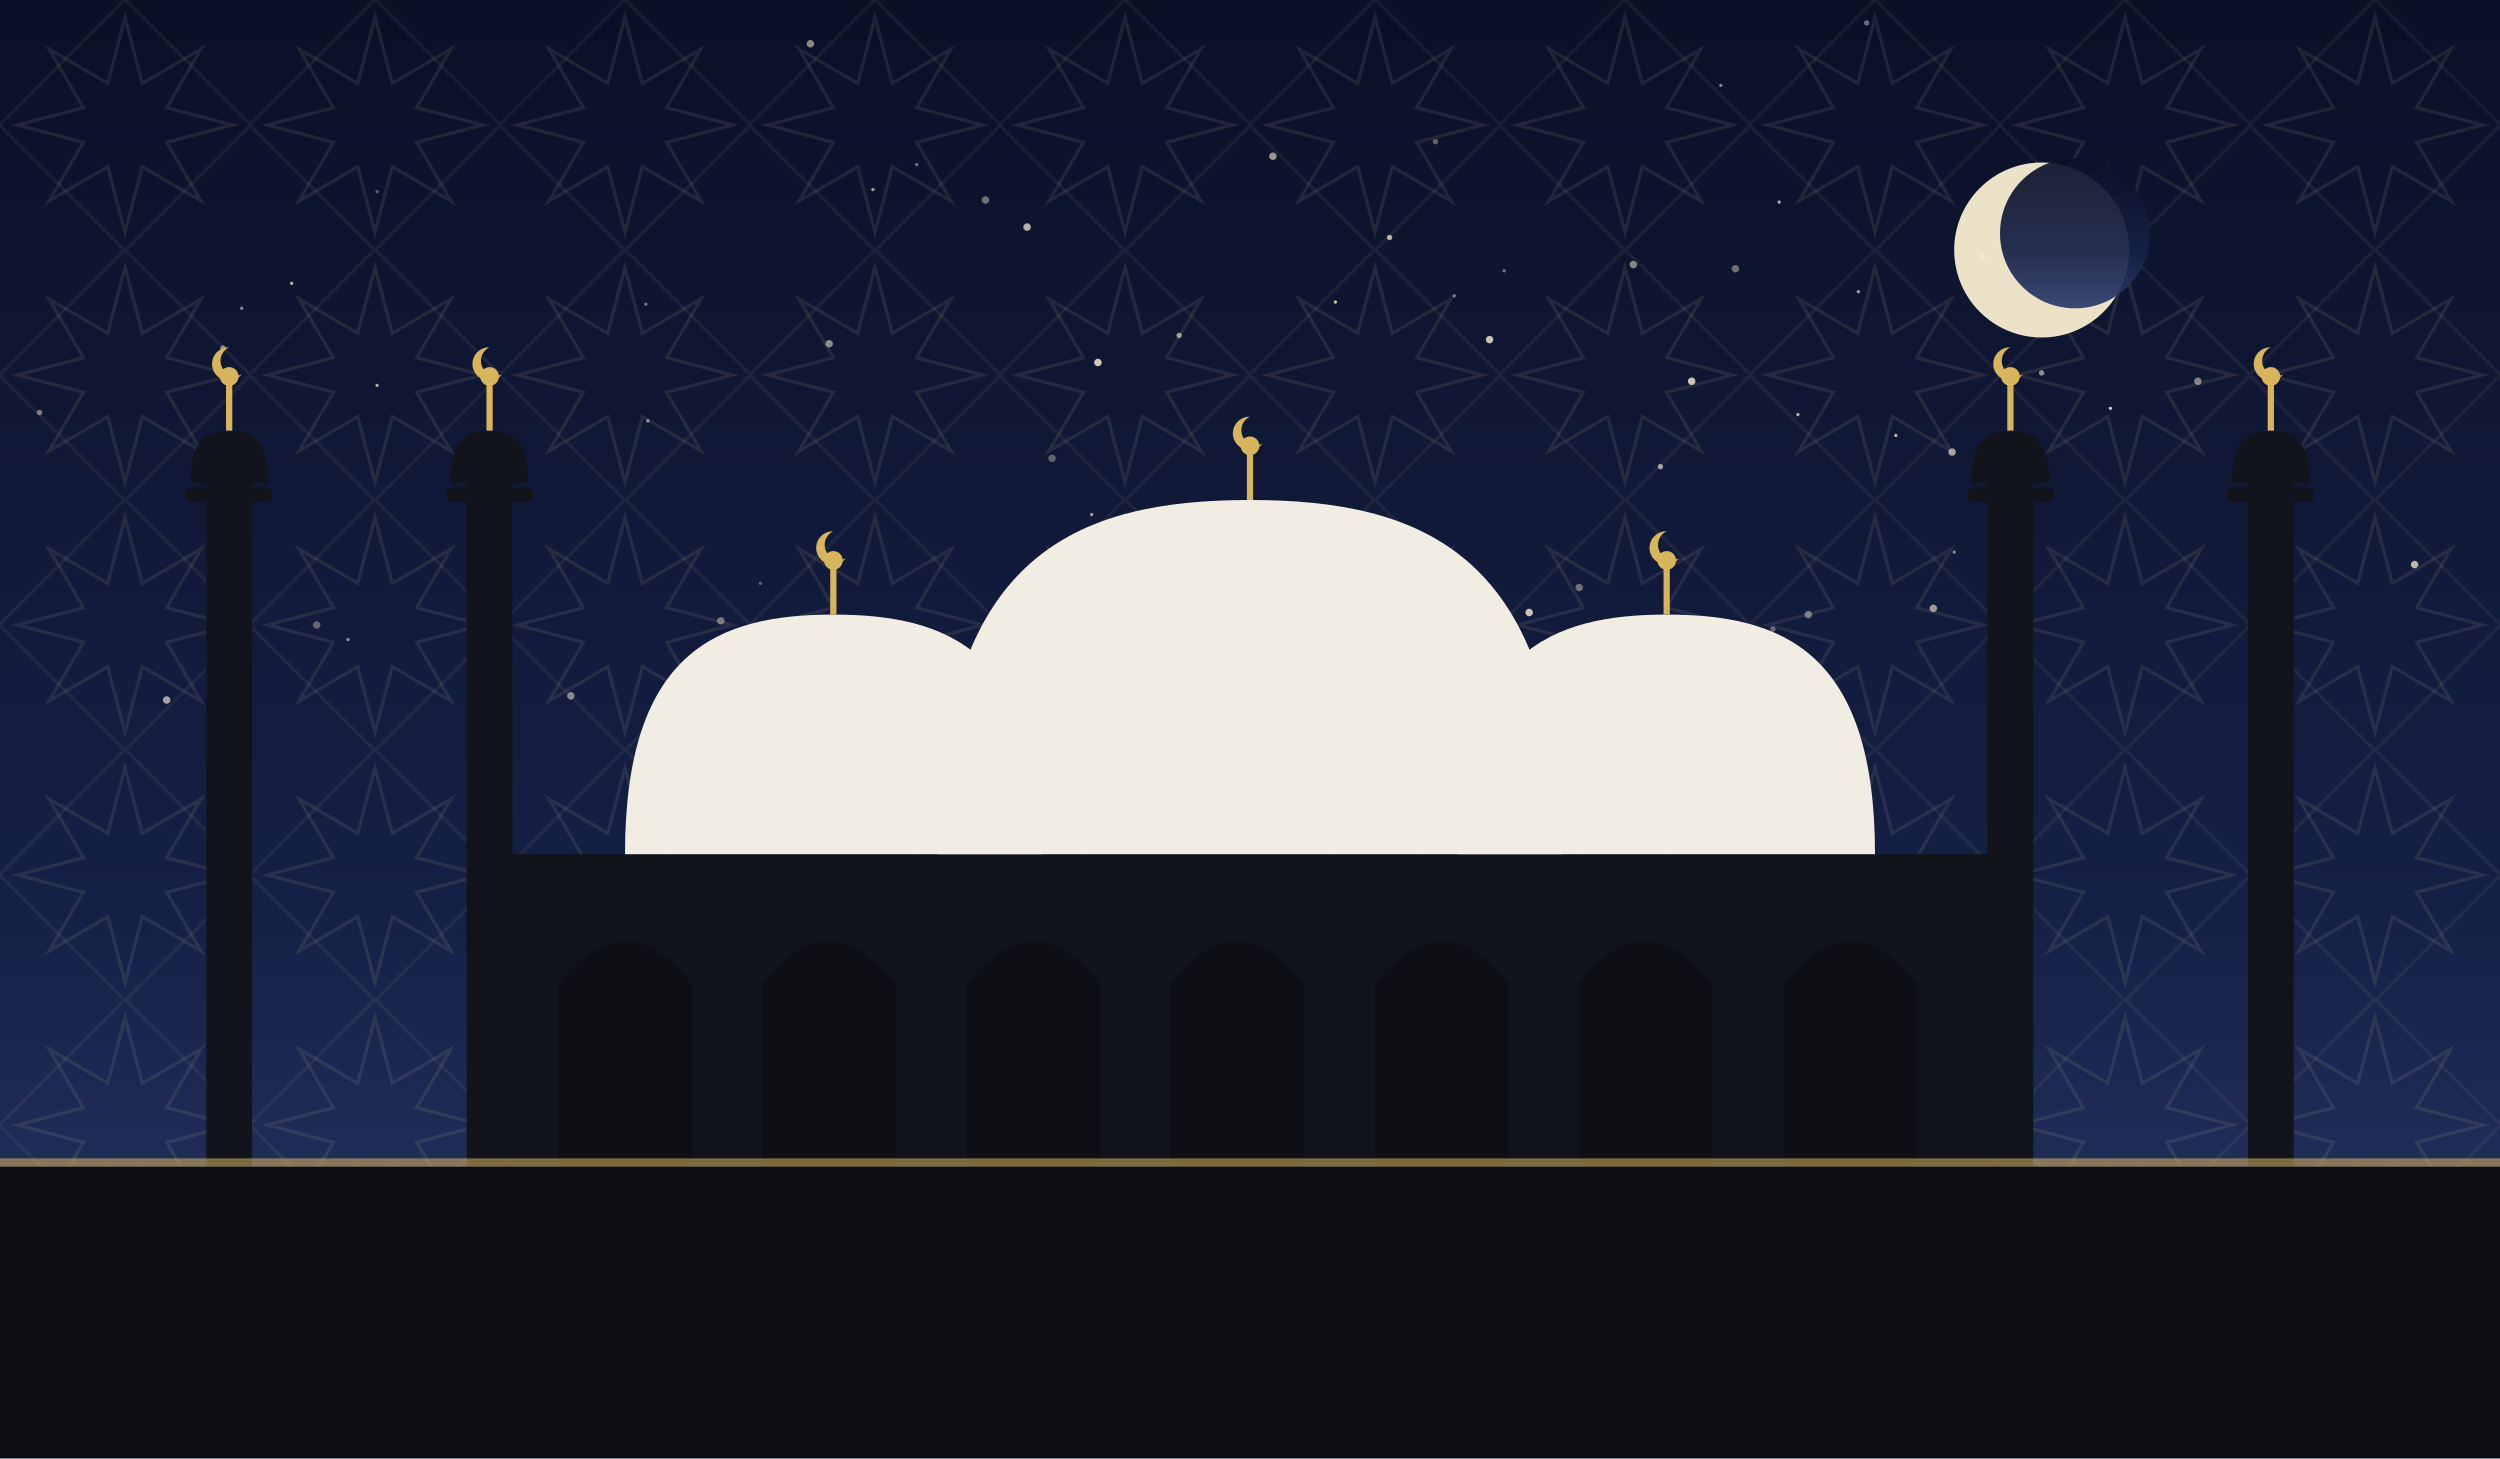
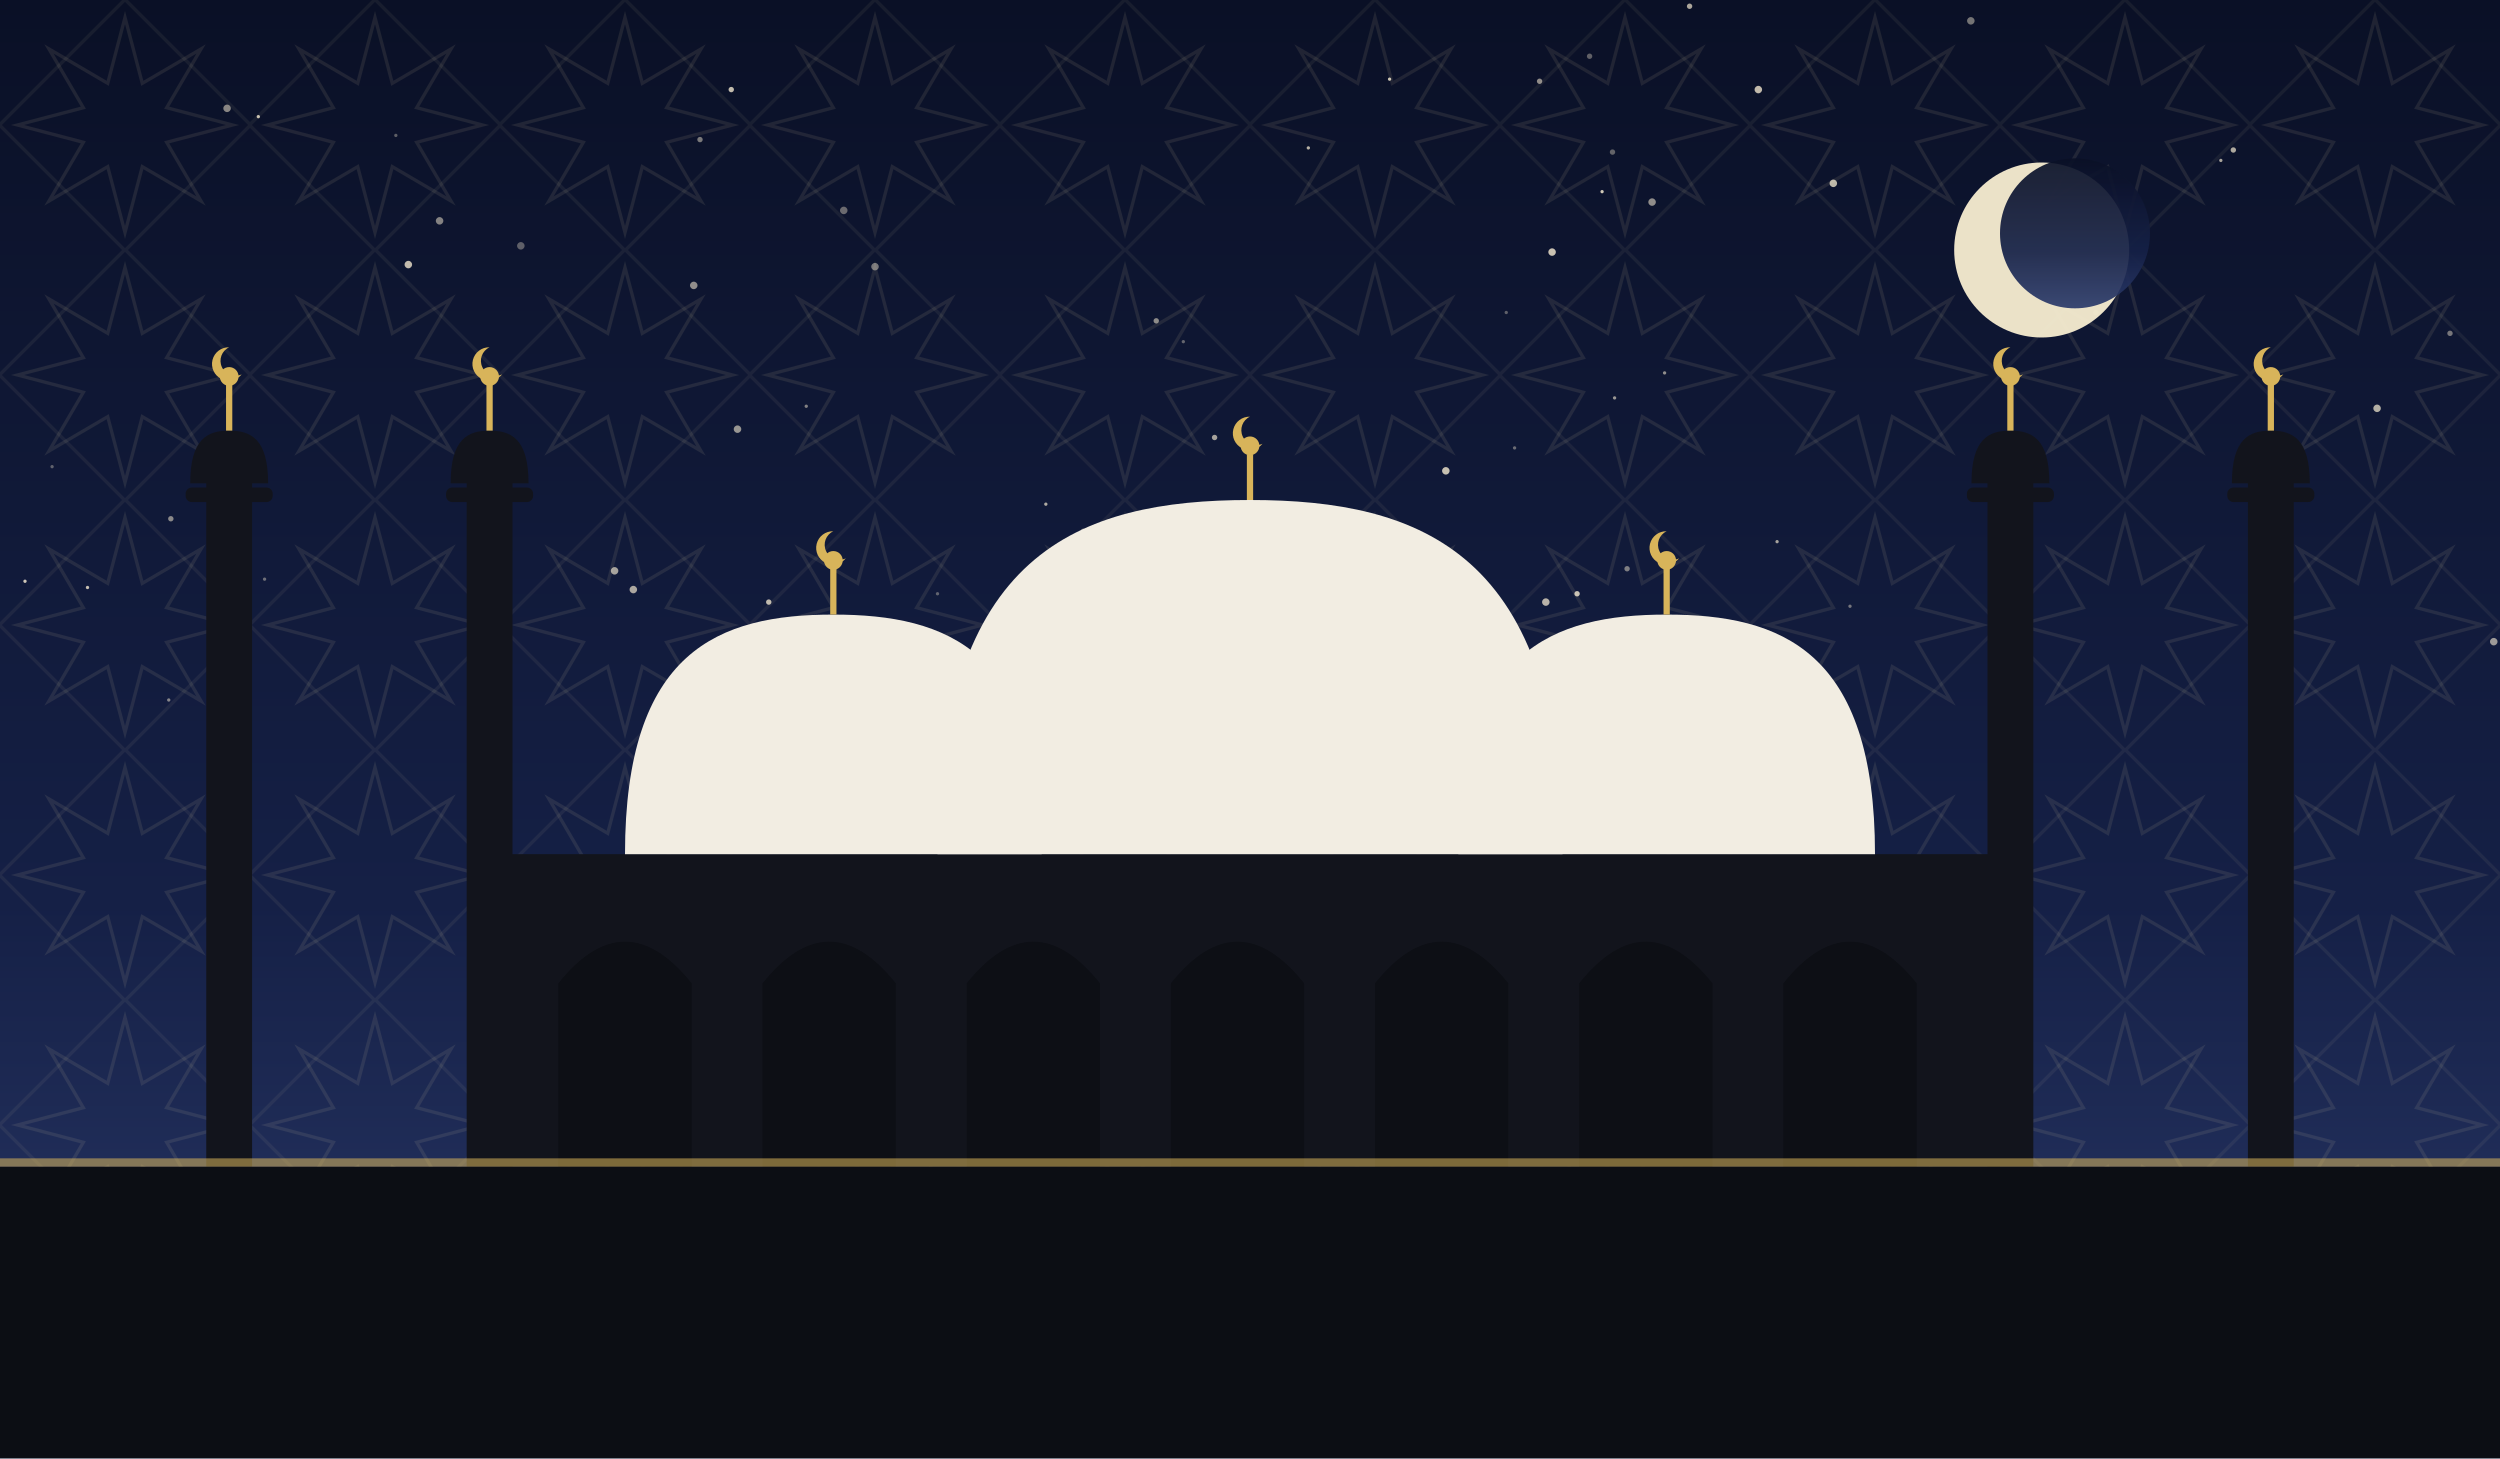
<svg xmlns="http://www.w3.org/2000/svg" viewBox="0 0 1200 700" role="img">
  <defs>
    <linearGradient id="sky" x1="0" y1="0" x2="0" y2="1">
      <stop offset="0" stop-color="#0a1026" />
      <stop offset="0.62" stop-color="#152046" />
      <stop offset="1" stop-color="#2b3a6b" />
    </linearGradient>
    <pattern id="g1" width="120" height="120" patternUnits="userSpaceOnUse">
      <polygon points="111.6,60.0 80.0,68.3 96.5,96.5 68.3,80.0 60.0,111.6 51.7,80.0 23.5,96.5 40.0,68.3 8.4,60.0 40.0,51.7 23.5,23.5 51.7,40.0 60.0,8.4 68.3,40.0 96.5,23.5 80.0,51.7" fill="none" stroke="#e8d9a8" stroke-width="1.6" opacity="0.1" />
      <rect x="17.4" y="17.4" width="85.2" height="85.2" fill="none" stroke="#e8d9a8" stroke-width="1.6" opacity="0.07" transform="rotate(45 60.0 60.0)" />
    </pattern>
  </defs>
  <rect width="1200" height="700" fill="url(#sky)" />
  <rect width="1200" height="700" fill="url(#g1)" />
-   <circle cx="274" cy="334" r="1.8" fill="#f7ecd2" opacity="0.51" />
-   <circle cx="980" cy="179" r="1.3" fill="#f7ecd2" opacity="0.55" />
-   <circle cx="1055" cy="183" r="1.8" fill="#f7ecd2" opacity="0.50" />
-   <circle cx="667" cy="114" r="1.3" fill="#f7ecd2" opacity="0.73" />
-   <circle cx="80" cy="336" r="1.8" fill="#f7ecd2" opacity="0.65" />
-   <circle cx="566" cy="161" r="1.3" fill="#f7ecd2" opacity="0.61" />
-   <circle cx="181" cy="185" r="0.8" fill="#f7ecd2" opacity="0.70" />
-   <circle cx="1013" cy="196" r="0.8" fill="#f7ecd2" opacity="0.83" />
-   <circle cx="686" cy="318" r="1.8" fill="#f7ecd2" opacity="0.83" />
-   <circle cx="952" cy="123" r="1.3" fill="#f7ecd2" opacity="0.81" />
-   <circle cx="107" cy="167" r="1.3" fill="#f7ecd2" opacity="0.54" />
-   <circle cx="959" cy="118" r="0.8" fill="#f7ecd2" opacity="0.47" />
-   <circle cx="892" cy="140" r="0.8" fill="#f7ecd2" opacity="0.65" />
-   <circle cx="938" cy="265" r="0.8" fill="#f7ecd2" opacity="0.55" />
-   <circle cx="833" cy="129" r="1.8" fill="#f7ecd2" opacity="0.42" />
-   <circle cx="505" cy="220" r="1.8" fill="#f7ecd2" opacity="0.35" />
-   <circle cx="698" cy="142" r="0.8" fill="#f7ecd2" opacity="0.51" />
-   <circle cx="524" cy="247" r="0.8" fill="#f7ecd2" opacity="0.63" />
-   <circle cx="1159" cy="271" r="1.8" fill="#f7ecd2" opacity="0.74" />
-   <circle cx="851" cy="302" r="1.3" fill="#f7ecd2" opacity="0.37" />
-   <circle cx="104" cy="324" r="1.8" fill="#f7ecd2" opacity="0.81" />
-   <circle cx="910" cy="209" r="0.8" fill="#f7ecd2" opacity="0.75" />
-   <circle cx="1085" cy="253" r="0.8" fill="#f7ecd2" opacity="0.40" />
-   <circle cx="797" cy="224" r="1.3" fill="#f7ecd2" opacity="0.63" />
-   <circle cx="310" cy="146" r="0.8" fill="#f7ecd2" opacity="0.45" />
-   <circle cx="896" cy="11" r="1.3" fill="#f7ecd2" opacity="0.41" />
-   <circle cx="611" cy="75" r="1.8" fill="#f7ecd2" opacity="0.60" />
-   <circle cx="343" cy="326" r="0.8" fill="#f7ecd2" opacity="0.53" />
-   <circle cx="116" cy="148" r="0.8" fill="#f7ecd2" opacity="0.53" />
-   <circle cx="482" cy="333" r="1.8" fill="#f7ecd2" opacity="0.41" />
-   <circle cx="937" cy="217" r="1.8" fill="#f7ecd2" opacity="0.64" />
-   <circle cx="689" cy="68" r="1.3" fill="#f7ecd2" opacity="0.37" />
-   <circle cx="722" cy="130" r="0.8" fill="#f7ecd2" opacity="0.45" />
-   <circle cx="868" cy="295" r="1.8" fill="#f7ecd2" opacity="0.45" />
-   <circle cx="863" cy="199" r="0.8" fill="#f7ecd2" opacity="0.72" />
-   <circle cx="635" cy="330" r="1.8" fill="#f7ecd2" opacity="0.35" />
-   <circle cx="928" cy="292" r="1.8" fill="#f7ecd2" opacity="0.61" />
-   <circle cx="854" cy="97" r="0.8" fill="#f7ecd2" opacity="0.73" />
-   <circle cx="389" cy="21" r="1.8" fill="#f7ecd2" opacity="0.54" />
-   <circle cx="181" cy="92" r="0.8" fill="#f7ecd2" opacity="0.37" />
-   <circle cx="734" cy="294" r="1.8" fill="#f7ecd2" opacity="0.81" />
-   <circle cx="440" cy="79" r="0.8" fill="#f7ecd2" opacity="0.45" />
-   <circle cx="715" cy="163" r="1.8" fill="#f7ecd2" opacity="0.80" />
-   <circle cx="527" cy="174" r="1.8" fill="#f7ecd2" opacity="0.83" />
-   <circle cx="140" cy="136" r="0.8" fill="#f7ecd2" opacity="0.75" />
-   <circle cx="826" cy="41" r="0.8" fill="#f7ecd2" opacity="0.51" />
-   <circle cx="641" cy="145" r="0.8" fill="#f7ecd2" opacity="0.80" />
-   <circle cx="473" cy="96" r="1.8" fill="#f7ecd2" opacity="0.43" />
-   <circle cx="346" cy="298" r="1.8" fill="#f7ecd2" opacity="0.43" />
-   <circle cx="812" cy="183" r="1.8" fill="#f7ecd2" opacity="0.81" />
-   <circle cx="167" cy="307" r="0.8" fill="#f7ecd2" opacity="0.54" />
-   <circle cx="19" cy="198" r="1.3" fill="#f7ecd2" opacity="0.47" />
-   <circle cx="152" cy="300" r="1.8" fill="#f7ecd2" opacity="0.35" />
-   <circle cx="398" cy="165" r="1.8" fill="#f7ecd2" opacity="0.55" />
-   <circle cx="493" cy="109" r="1.8" fill="#f7ecd2" opacity="0.72" />
-   <circle cx="365" cy="280" r="0.8" fill="#f7ecd2" opacity="0.35" />
-   <circle cx="758" cy="282" r="1.8" fill="#f7ecd2" opacity="0.41" />
-   <circle cx="784" cy="127" r="1.8" fill="#f7ecd2" opacity="0.53" />
-   <circle cx="419" cy="91" r="0.8" fill="#f7ecd2" opacity="0.64" />
-   <circle cx="311" cy="202" r="0.8" fill="#f7ecd2" opacity="0.57" />
+   <circle cx="42" cy="282" r="0.8" fill="#f7ecd2" opacity="0.79" />
+   <circle cx="844" cy="43" r="1.8" fill="#f7ecd2" opacity="0.77" />
+   <circle cx="727" cy="215" r="0.8" fill="#f7ecd2" opacity="0.40" />
+   <circle cx="723" cy="150" r="0.8" fill="#f7ecd2" opacity="0.35" />
+   <circle cx="568" cy="164" r="0.8" fill="#f7ecd2" opacity="0.37" />
+   <circle cx="190" cy="65" r="0.8" fill="#f7ecd2" opacity="0.35" />
+   <circle cx="333" cy="137" r="1.8" fill="#f7ecd2" opacity="0.56" />
+   <circle cx="109" cy="52" r="1.8" fill="#f7ecd2" opacity="0.53" />
+   <circle cx="694" cy="226" r="1.8" fill="#f7ecd2" opacity="0.79" />
+   <circle cx="336" cy="67" r="1.3" fill="#f7ecd2" opacity="0.47" />
+   <circle cx="739" cy="39" r="1.3" fill="#f7ecd2" opacity="0.56" />
+   <circle cx="295" cy="274" r="1.8" fill="#f7ecd2" opacity="0.65" />
+   <circle cx="420" cy="128" r="1.8" fill="#f7ecd2" opacity="0.45" />
+   <circle cx="82" cy="249" r="1.3" fill="#f7ecd2" opacity="0.53" />
+   <circle cx="745" cy="121" r="1.8" fill="#f7ecd2" opacity="0.80" />
+   <circle cx="81" cy="336" r="0.8" fill="#f7ecd2" opacity="0.51" />
+   <circle cx="946" cy="10" r="1.8" fill="#f7ecd2" opacity="0.45" />
+   <circle cx="628" cy="71" r="0.8" fill="#f7ecd2" opacity="0.73" />
+   <circle cx="351" cy="43" r="1.3" fill="#f7ecd2" opacity="0.78" />
+   <circle cx="667" cy="38" r="0.8" fill="#f7ecd2" opacity="0.81" />
+   <circle cx="1072" cy="72" r="1.3" fill="#f7ecd2" opacity="0.69" />
+   <circle cx="774" cy="73" r="1.3" fill="#f7ecd2" opacity="0.37" />
+   <circle cx="757" cy="285" r="1.3" fill="#f7ecd2" opacity="0.80" />
+   <circle cx="853" cy="260" r="0.8" fill="#f7ecd2" opacity="0.65" />
+   <circle cx="798" cy="314" r="1.8" fill="#f7ecd2" opacity="0.57" />
+   <circle cx="520" cy="255" r="1.3" fill="#f7ecd2" opacity="0.35" />
+   <circle cx="763" cy="27" r="1.3" fill="#f7ecd2" opacity="0.36" />
+   <circle cx="639" cy="322" r="1.3" fill="#f7ecd2" opacity="0.43" />
+   <circle cx="124" cy="56" r="0.8" fill="#f7ecd2" opacity="0.79" />
+   <circle cx="1066" cy="77" r="0.8" fill="#f7ecd2" opacity="0.67" />
+   <circle cx="369" cy="289" r="1.3" fill="#f7ecd2" opacity="0.76" />
+   <circle cx="25" cy="224" r="0.8" fill="#f7ecd2" opacity="0.35" />
+   <circle cx="250" cy="118" r="1.8" fill="#f7ecd2" opacity="0.35" />
+   <circle cx="12" cy="279" r="0.8" fill="#f7ecd2" opacity="0.83" />
+   <circle cx="775" cy="191" r="0.8" fill="#f7ecd2" opacity="0.60" />
+   <circle cx="211" cy="106" r="1.8" fill="#f7ecd2" opacity="0.51" />
+   <circle cx="1176" cy="160" r="1.3" fill="#f7ecd2" opacity="0.45" />
+   <circle cx="958" cy="261" r="1.3" fill="#f7ecd2" opacity="0.73" />
+   <circle cx="781" cy="273" r="1.3" fill="#f7ecd2" opacity="0.48" />
+   <circle cx="1197" cy="308" r="1.8" fill="#f7ecd2" opacity="0.61" />
+   <circle cx="502" cy="242" r="0.8" fill="#f7ecd2" opacity="0.69" />
+   <circle cx="304" cy="283" r="1.8" fill="#f7ecd2" opacity="0.67" />
+   <circle cx="387" cy="195" r="0.8" fill="#f7ecd2" opacity="0.50" />
+   <circle cx="583" cy="210" r="1.3" fill="#f7ecd2" opacity="0.65" />
+   <circle cx="628" cy="304" r="1.8" fill="#f7ecd2" opacity="0.47" />
+   <circle cx="450" cy="285" r="0.8" fill="#f7ecd2" opacity="0.35" />
+   <circle cx="793" cy="97" r="1.8" fill="#f7ecd2" opacity="0.56" />
+   <circle cx="769" cy="92" r="0.8" fill="#f7ecd2" opacity="0.83" />
+   <circle cx="354" cy="206" r="1.8" fill="#f7ecd2" opacity="0.59" />
+   <circle cx="196" cy="127" r="1.8" fill="#f7ecd2" opacity="0.77" />
+   <circle cx="799" cy="179" r="0.8" fill="#f7ecd2" opacity="0.56" />
+   <circle cx="555" cy="154" r="1.3" fill="#f7ecd2" opacity="0.55" />
+   <circle cx="880" cy="88" r="1.8" fill="#f7ecd2" opacity="0.75" />
+   <circle cx="742" cy="289" r="1.8" fill="#f7ecd2" opacity="0.73" />
+   <circle cx="405" cy="101" r="1.8" fill="#f7ecd2" opacity="0.40" />
+   <circle cx="1141" cy="196" r="1.8" fill="#f7ecd2" opacity="0.71" />
+   <circle cx="1006" cy="150" r="1.3" fill="#f7ecd2" opacity="0.35" />
+   <circle cx="888" cy="291" r="0.8" fill="#f7ecd2" opacity="0.43" />
+   <circle cx="811" cy="3" r="1.3" fill="#f7ecd2" opacity="0.68" />
+   <circle cx="127" cy="278" r="0.8" fill="#f7ecd2" opacity="0.41" />
  <circle cx="980" cy="120" r="42" fill="#f6ecd0" opacity="0.95" />
  <circle cx="996" cy="112" r="36" fill="url(#sky)" opacity="0.92" />
  <rect x="240" y="410" width="720" height="150" fill="#12141c" />
  <path d="M 268 560 L 268 472 Q 300 432 332 472 L 332 560 Z" fill="#0c0e14" opacity="0.9" />
  <path d="M 366 560 L 366 472 Q 398 432 430 472 L 430 560 Z" fill="#0c0e14" opacity="0.9" />
  <path d="M 464 560 L 464 472 Q 496 432 528 472 L 528 560 Z" fill="#0c0e14" opacity="0.9" />
  <path d="M 562 560 L 562 472 Q 594 432 626 472 L 626 560 Z" fill="#0c0e14" opacity="0.9" />
  <path d="M 660 560 L 660 472 Q 692 432 724 472 L 724 560 Z" fill="#0c0e14" opacity="0.9" />
  <path d="M 758 560 L 758 472 Q 790 432 822 472 L 822 560 Z" fill="#0c0e14" opacity="0.9" />
  <path d="M 856 560 L 856 472 Q 888 432 920 472 L 920 560 Z" fill="#0c0e14" opacity="0.9" />
  <path d="M 450 410 C 450 265.5, 517.5 240, 600 240 C 682.5 240, 750 265.5, 750 410 Z" fill="#f2ede2" />
  <line x1="600" y1="240" x2="600" y2="218" stroke="#d8b45a" stroke-width="3" />
  <circle cx="600" cy="214" r="4.5" fill="#d8b45a" />
  <path d="M 600 200 a 8 8 0 1 0 6 13 a 6.4 6.4 0 1 1 -6 -13 Z" fill="#d8b45a" />
  <path d="M 300 410 C 300 312.25, 345.0 295, 400 295 C 455.0 295, 500 312.25, 500 410 Z" fill="#f2ede2" />
  <line x1="400" y1="295" x2="400" y2="273" stroke="#d8b45a" stroke-width="3" />
  <circle cx="400" cy="269" r="4.5" fill="#d8b45a" />
  <path d="M 400 255 a 8 8 0 1 0 6 13 a 6.4 6.4 0 1 1 -6 -13 Z" fill="#d8b45a" />
  <path d="M 700 410 C 700 312.25, 745.0 295, 800 295 C 855.0 295, 900 312.25, 900 410 Z" fill="#f2ede2" />
  <line x1="800" y1="295" x2="800" y2="273" stroke="#d8b45a" stroke-width="3" />
  <circle cx="800" cy="269" r="4.5" fill="#d8b45a" />
  <path d="M 800 255 a 8 8 0 1 0 6 13 a 6.4 6.4 0 1 1 -6 -13 Z" fill="#d8b45a" />
  <rect x="99.0" y="230" width="22" height="330" fill="#12141c" />
  <rect x="89.1" y="234" width="41.8" height="7" rx="3" fill="#12141c" />
  <path d="M 91.3 232 C 91.3 210.495, 99.715 206.7, 110 206.7 C 120.285 206.7, 128.7 210.495, 128.7 232 Z" fill="#12141c" />
  <line x1="110" y1="206.7" x2="110" y2="184.7" stroke="#d8b45a" stroke-width="3" />
  <circle cx="110" cy="180.7" r="4.5" fill="#d8b45a" />
  <path d="M 110 166.7 a 8 8 0 1 0 6 13 a 6.4 6.4 0 1 1 -6 -13 Z" fill="#d8b45a" />
  <rect x="224.0" y="230" width="22" height="330" fill="#12141c" />
  <rect x="214.1" y="234" width="41.8" height="7" rx="3" fill="#12141c" />
  <path d="M 216.3 232 C 216.3 210.495, 224.715 206.7, 235 206.7 C 245.285 206.7, 253.7 210.495, 253.7 232 Z" fill="#12141c" />
  <line x1="235" y1="206.7" x2="235" y2="184.7" stroke="#d8b45a" stroke-width="3" />
  <circle cx="235" cy="180.7" r="4.5" fill="#d8b45a" />
  <path d="M 235 166.7 a 8 8 0 1 0 6 13 a 6.4 6.4 0 1 1 -6 -13 Z" fill="#d8b45a" />
  <rect x="954.0" y="230" width="22" height="330" fill="#12141c" />
  <rect x="944.1" y="234" width="41.8" height="7" rx="3" fill="#12141c" />
  <path d="M 946.3 232 C 946.3 210.495, 954.715 206.7, 965 206.7 C 975.285 206.7, 983.7 210.495, 983.7 232 Z" fill="#12141c" />
  <line x1="965" y1="206.7" x2="965" y2="184.7" stroke="#d8b45a" stroke-width="3" />
  <circle cx="965" cy="180.7" r="4.5" fill="#d8b45a" />
  <path d="M 965 166.7 a 8 8 0 1 0 6 13 a 6.4 6.4 0 1 1 -6 -13 Z" fill="#d8b45a" />
  <rect x="1079.0" y="230" width="22" height="330" fill="#12141c" />
  <rect x="1069.1" y="234" width="41.8" height="7" rx="3" fill="#12141c" />
  <path d="M 1071.3 232 C 1071.3 210.495, 1079.715 206.7, 1090 206.7 C 1100.285 206.7, 1108.7 210.495, 1108.7 232 Z" fill="#12141c" />
  <line x1="1090" y1="206.7" x2="1090" y2="184.7" stroke="#d8b45a" stroke-width="3" />
  <circle cx="1090" cy="180.7" r="4.5" fill="#d8b45a" />
  <path d="M 1090 166.7 a 8 8 0 1 0 6 13 a 6.4 6.4 0 1 1 -6 -13 Z" fill="#d8b45a" />
  <rect x="0" y="560" width="1200" height="140" fill="#0c0e14" />
  <rect x="0" y="556" width="1200" height="4" fill="#d8b45a" opacity="0.55" />
</svg>
